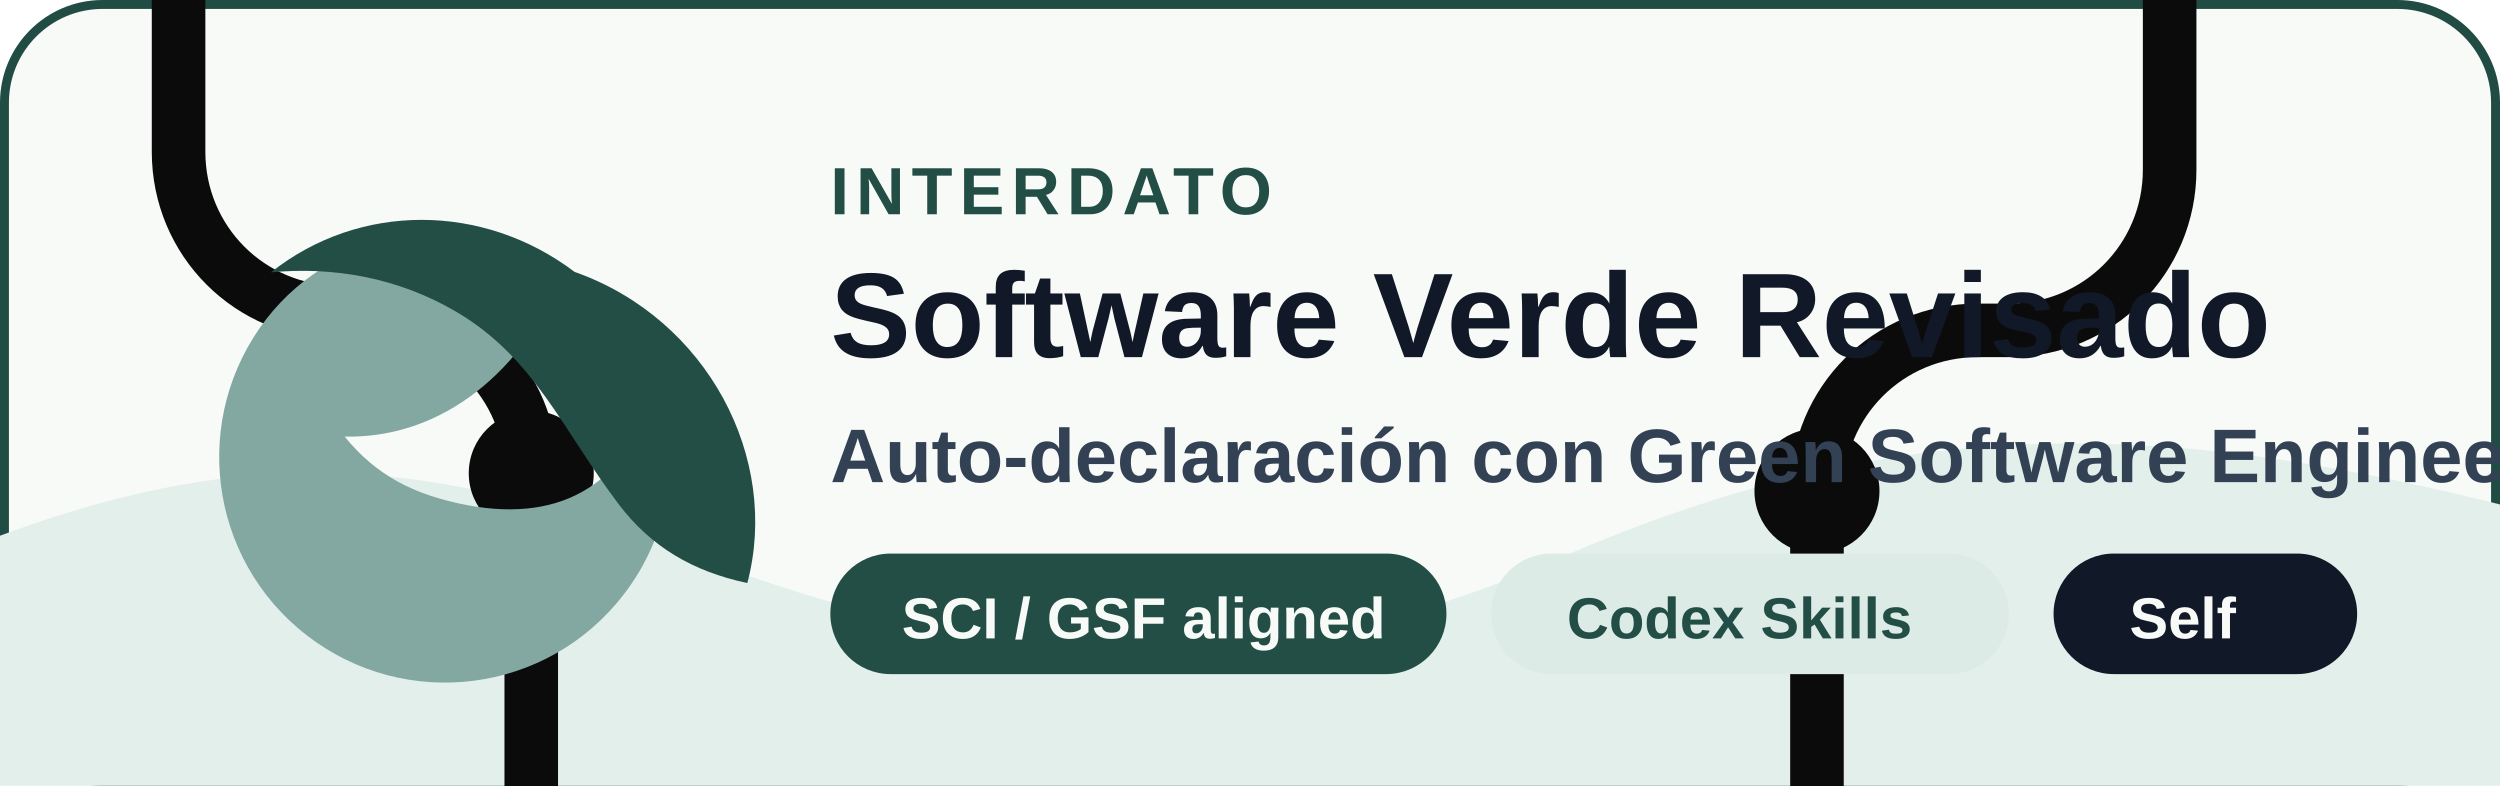
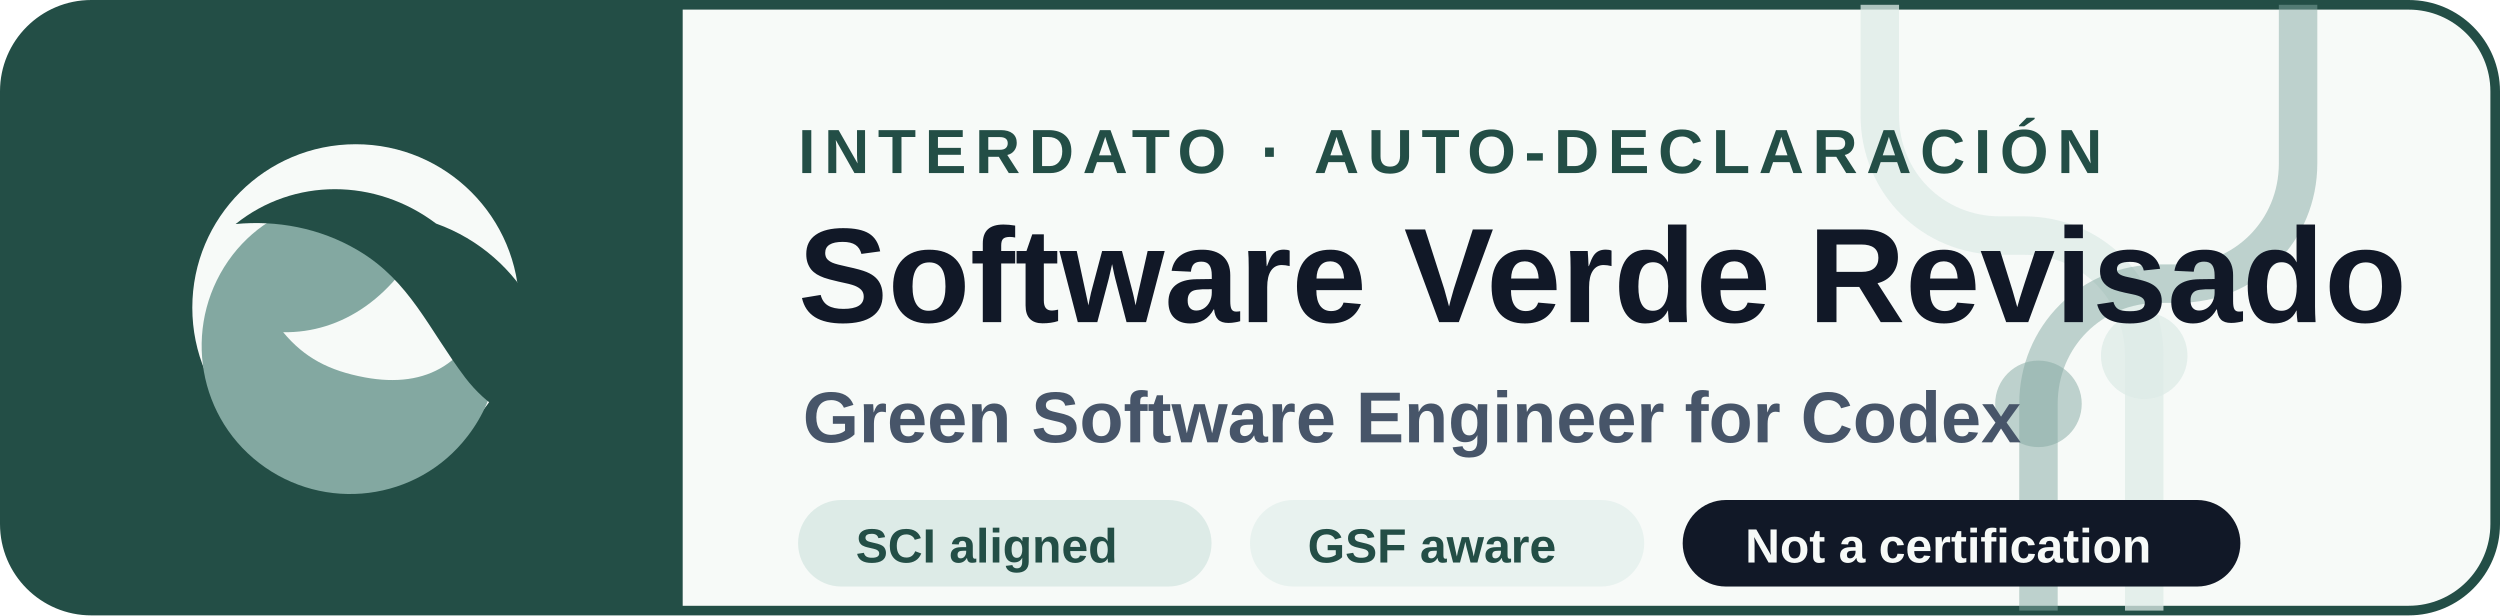
- <svg xmlns="http://www.w3.org/2000/svg" width="560" height="176" viewBox="0 0 560 176" fill="none" role="img" aria-labelledby="title desc">
-   <rect x="1" y="1" width="558" height="174" rx="22" fill="#F8FAF8" />
-   <rect x="1" y="1" width="558" height="174" rx="22" stroke="#204C43" stroke-width="2" />
-   <path d="M0 120C67 95 108 107 162 127C223 149 280 155 347 126C422 93 480 93 560 113V176H0V120Z" fill="#E2EFEB" />
-   <path d="M40 -22V34C40 54 56 70 76 70H83C103 70 119 86 119 106V191" stroke="#0B0B0B" stroke-width="12" stroke-linecap="round" />
-   <path d="M486 -18V38C486 58 470 74 450 74H443C423 74 407 90 407 110V194" stroke="#0B0B0B" stroke-width="12" stroke-linecap="round" />
-   <circle cx="119" cy="106" r="14" fill="#0B0B0B" />
-   <circle cx="407" cy="110" r="14" fill="#0B0B0B" />
-   <g transform="translate(46 36)">
-     <path d="M80.8 24.9C59.7 10.7 29.9 14.6 13.7 35.4C-3.4 57.5.6 89.2 22.7 106.3C44.8 123.4 76.5 119.4 93.6 97.3C104.5 83.3 106.8 65.2 101.4 49.4C95.2 72.3 80.1 81.1 58.9 77.2C46.7 74.9 38.3 70.5 31.2 61.8C50.8 62.2 69.4 50.2 80.8 24.9Z" fill="#83A8A1" />
-     <path d="M82.7 24.9C62.2 9.4 34.5 9.3 14.7 25C28.5 23.7 43.1 26.1 56.3 33.9C73.9 44.3 80.1 60.5 92.7 77.1C99.8 86.4 109.1 92 121.4 94.6C128.8 66.7 112.5 35.4 82.7 24.9Z" fill="#234E46" />
+ <svg xmlns="http://www.w3.org/2000/svg" width="520" height="128" viewBox="0 0 520 128" fill="none" role="img" aria-labelledby="title desc">
+   <defs>
+     <clipPath id="badgeClip">
+       <rect x="1" y="1" width="518" height="126" rx="18" />
+     </clipPath>
+   </defs>
+   <rect x="1" y="1" width="518" height="126" rx="18" fill="#F7FAF8" />
+   <rect x="1" y="1" width="518" height="126" rx="18" stroke="#234E46" stroke-width="2" />
+   <g clip-path="url(#badgeClip)">
+     <rect x="0" y="0" width="142" height="128" fill="#234E46" />
+     <path d="M391 -34V24C391 38 402 49 416 49H421C435 49 446 60 446 74V156" stroke="#DDEBE7" stroke-width="8" stroke-linecap="round" opacity="0.75" />
+     <path d="M478 -18V34C478 48 467 59 453 59H449C435 59 424 70 424 84V146" stroke="#83A8A1" stroke-width="8" stroke-linecap="round" opacity="0.5" />
+     <circle cx="446" cy="74" r="9" fill="#DDEBE7" opacity="0.75" />
+     <circle cx="424" cy="84" r="9" fill="#83A8A1" opacity="0.5" />
  </g>
-   <text x="186" y="48" fill="#234E46" font-family="Segoe UI, Arial, sans-serif" font-size="15" font-weight="800" letter-spacing="1.6">INTERDATO</text>
-   <text x="186" y="80" fill="#111827" font-family="Segoe UI, Arial, sans-serif" font-size="27" font-weight="800">Software Verde Revisado</text>
-   <text x="186" y="108" fill="#334155" font-family="Segoe UI, Arial, sans-serif" font-size="17" font-weight="600">Auto-declaración con Green Software Engineer for Codex</text>
-   <rect x="186" y="124" width="138" height="27" rx="13.5" fill="#234E46" />
-   <text x="202" y="143" fill="#F8FAF8" font-family="Segoe UI, Arial, sans-serif" font-size="13" font-weight="700">SCI / GSF aligned</text>
-   <rect x="334" y="124" width="116" height="27" rx="13.5" fill="#DDEBE7" />
-   <text x="351" y="143" fill="#234E46" font-family="Segoe UI, Arial, sans-serif" font-size="13" font-weight="700">Codex Skills</text>
-   <rect x="460" y="124" width="68" height="27" rx="13.5" fill="#111827" />
-   <text x="477" y="143" fill="#F8FAF8" font-family="Segoe UI, Arial, sans-serif" font-size="13" font-weight="700">Self</text>
+   <g transform="translate(34 24)">
+     <circle cx="40" cy="40" r="34" fill="#F7FAF8" />
+     <path d="M55.5 22.5C42.5 13.8 24.3 16.2 14.4 29C4 42.5 6.4 61.9 19.9 72.3C33.4 82.7 52.8 80.3 63.2 66.8C69.9 58.2 71.3 47.2 68 37.5C64.1 51.5 54.9 56.9 41.9 54.5C34.4 53.1 29.3 50.4 24.9 45.1C36.9 45.3 48.5 38 55.5 22.5Z" fill="#83A8A1" />
+     <path d="M56.7 22.5C44.1 13 27.1 12.9 15 22.6C23.4 21.8 32.4 23.3 40.5 28.1C51.3 34.5 55.1 44.4 62.8 54.6C67.2 60.3 72.8 63.8 80.4 65.4C84.9 48.3 74.9 29 56.7 22.5Z" fill="#234E46" />
+   </g>
+   <text x="166" y="36" fill="#234E46" font-family="Segoe UI, Arial, sans-serif" font-size="13" font-weight="800" letter-spacing="1.8">INTERDATO · AUTO-DECLARACIÓN</text>
+   <text x="166" y="67" fill="#111827" font-family="Segoe UI, Arial, sans-serif" font-size="28" font-weight="800">Software Verde Revisado</text>
+   <text x="167" y="92" fill="#475569" font-family="Segoe UI, Arial, sans-serif" font-size="15" font-weight="600">Green Software Engineer for Codex</text>
+   <rect x="166" y="104" width="86" height="18" rx="9" fill="#DDEBE7" />
+   <text x="178" y="117" fill="#234E46" font-family="Segoe UI, Arial, sans-serif" font-size="10" font-weight="800">SCI aligned</text>
+   <rect x="260" y="104" width="82" height="18" rx="9" fill="#E8F2EF" />
+   <text x="272" y="117" fill="#234E46" font-family="Segoe UI, Arial, sans-serif" font-size="10" font-weight="800">GSF aware</text>
+   <rect x="350" y="104" width="116" height="18" rx="9" fill="#111827" />
+   <text x="363" y="117" fill="#F7FAF8" font-family="Segoe UI, Arial, sans-serif" font-size="10" font-weight="800">Not a certification</text>
</svg>
